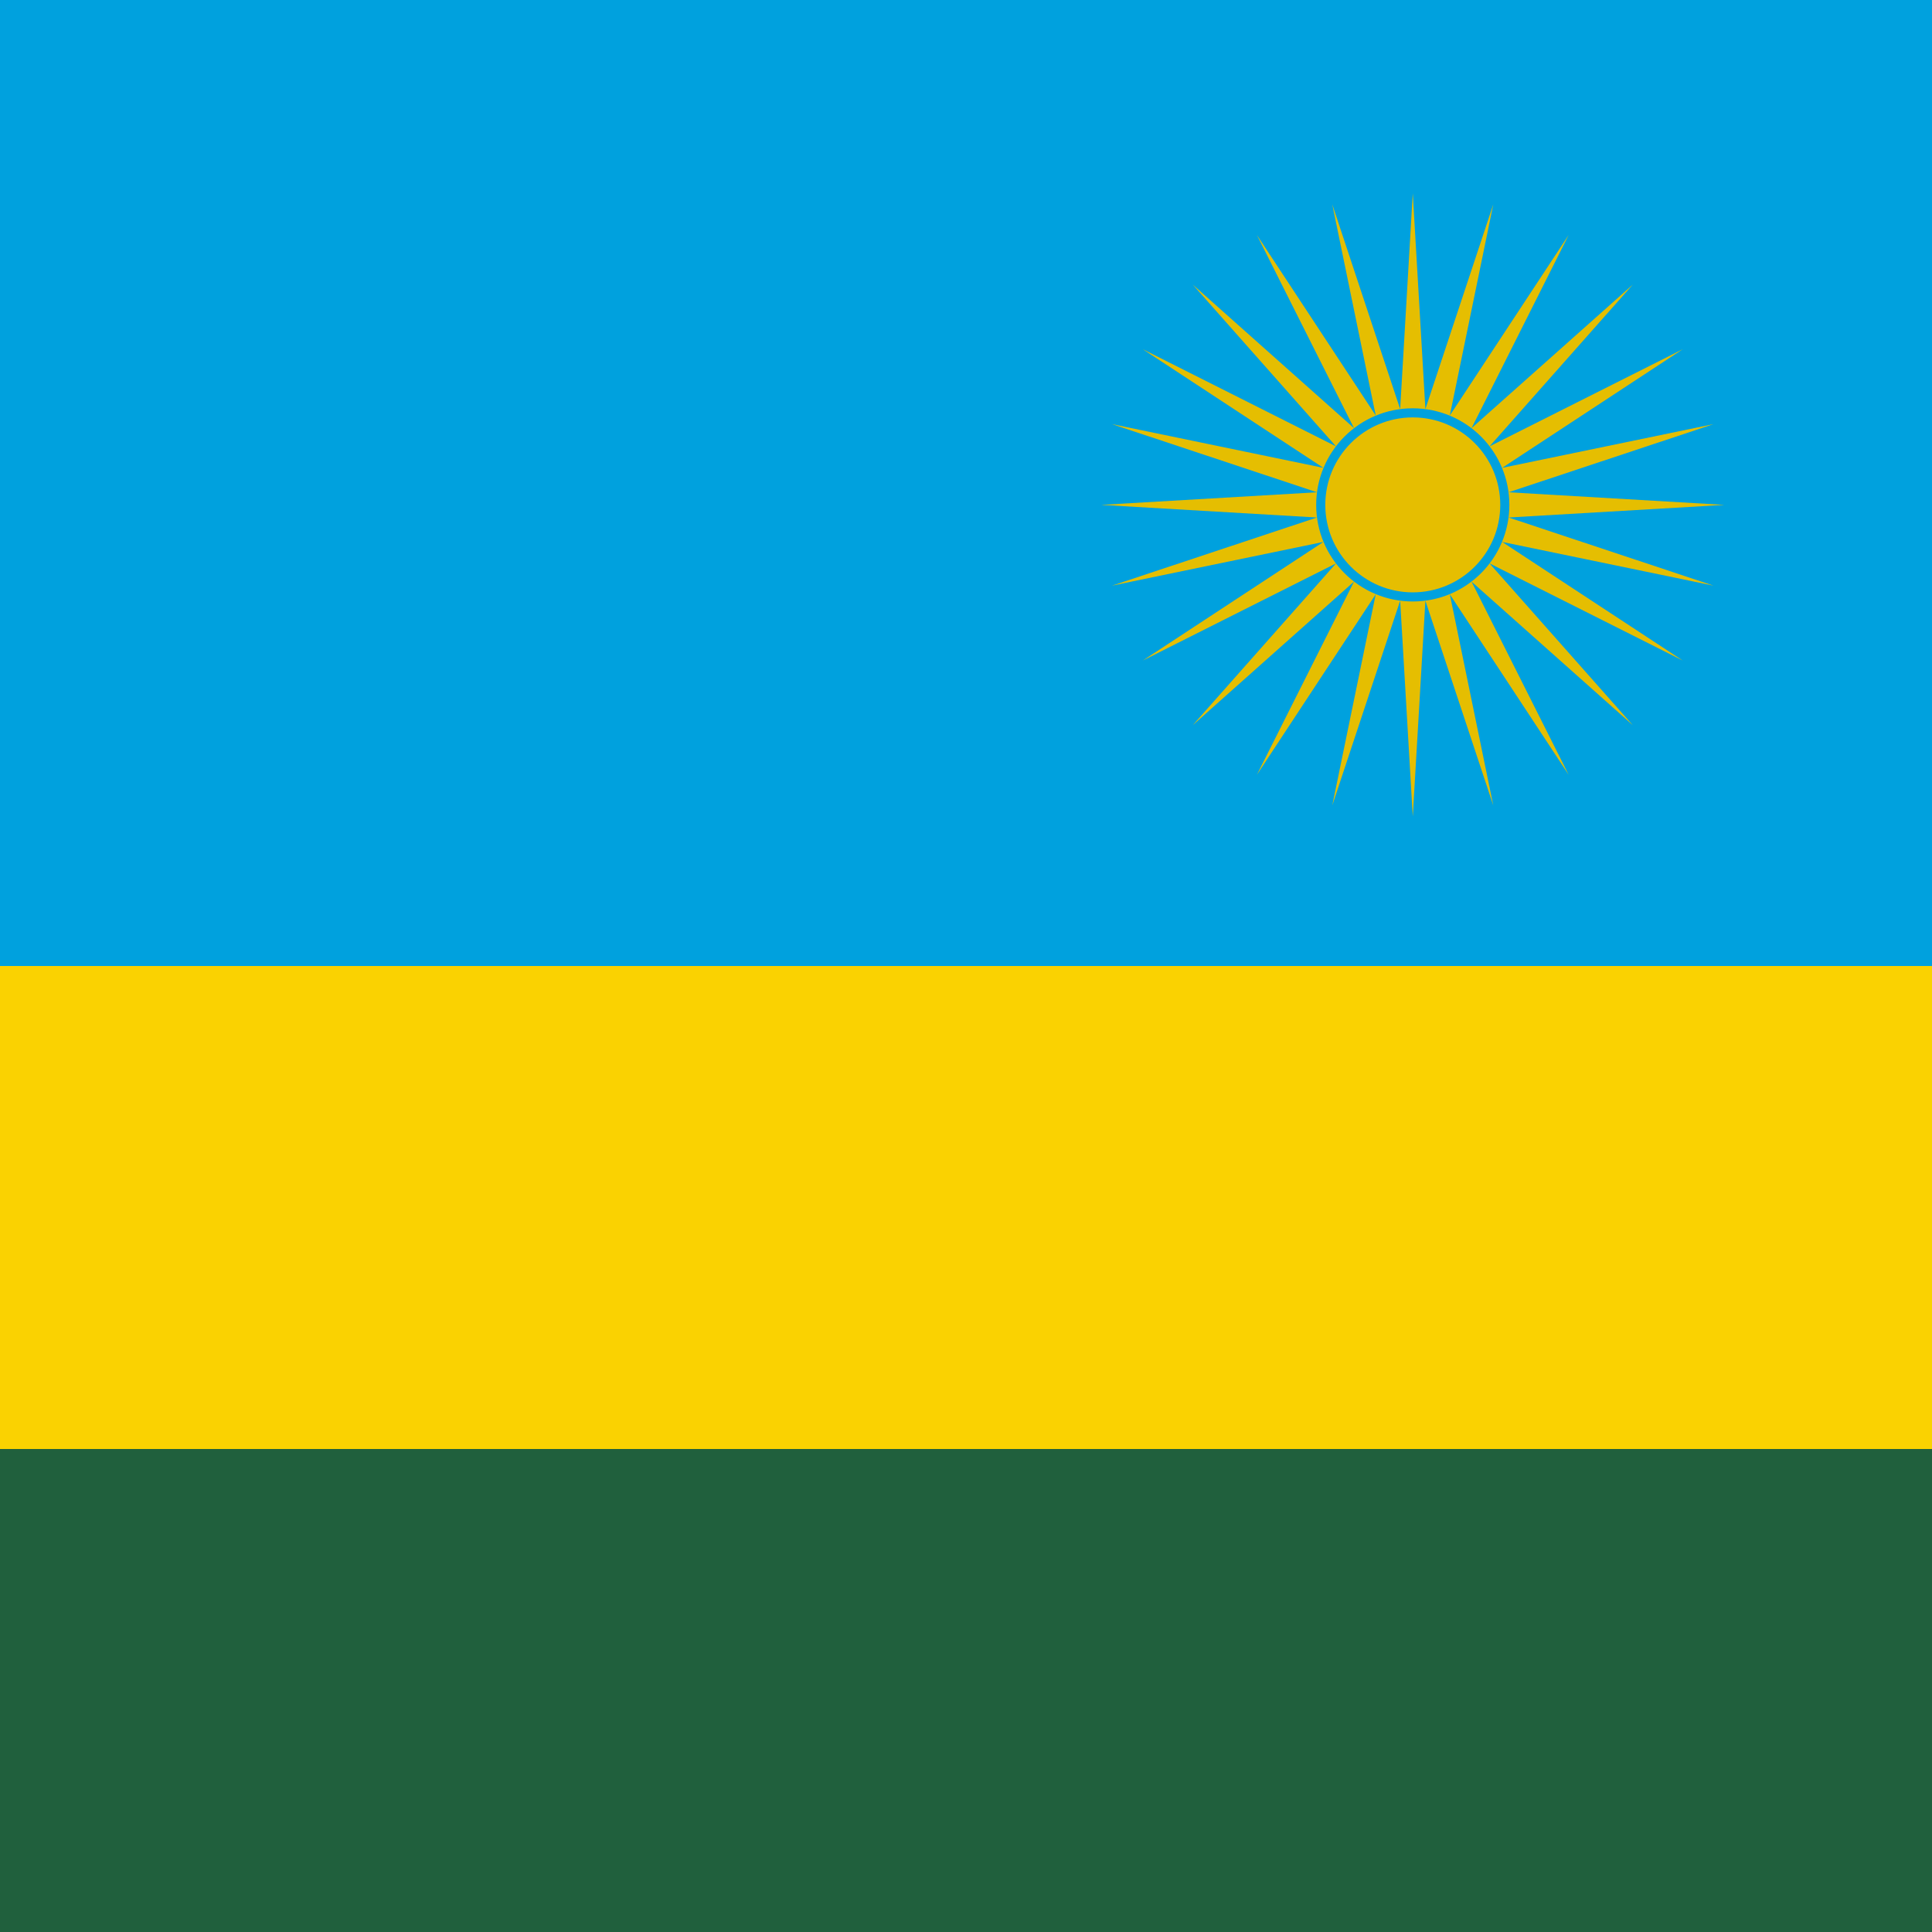
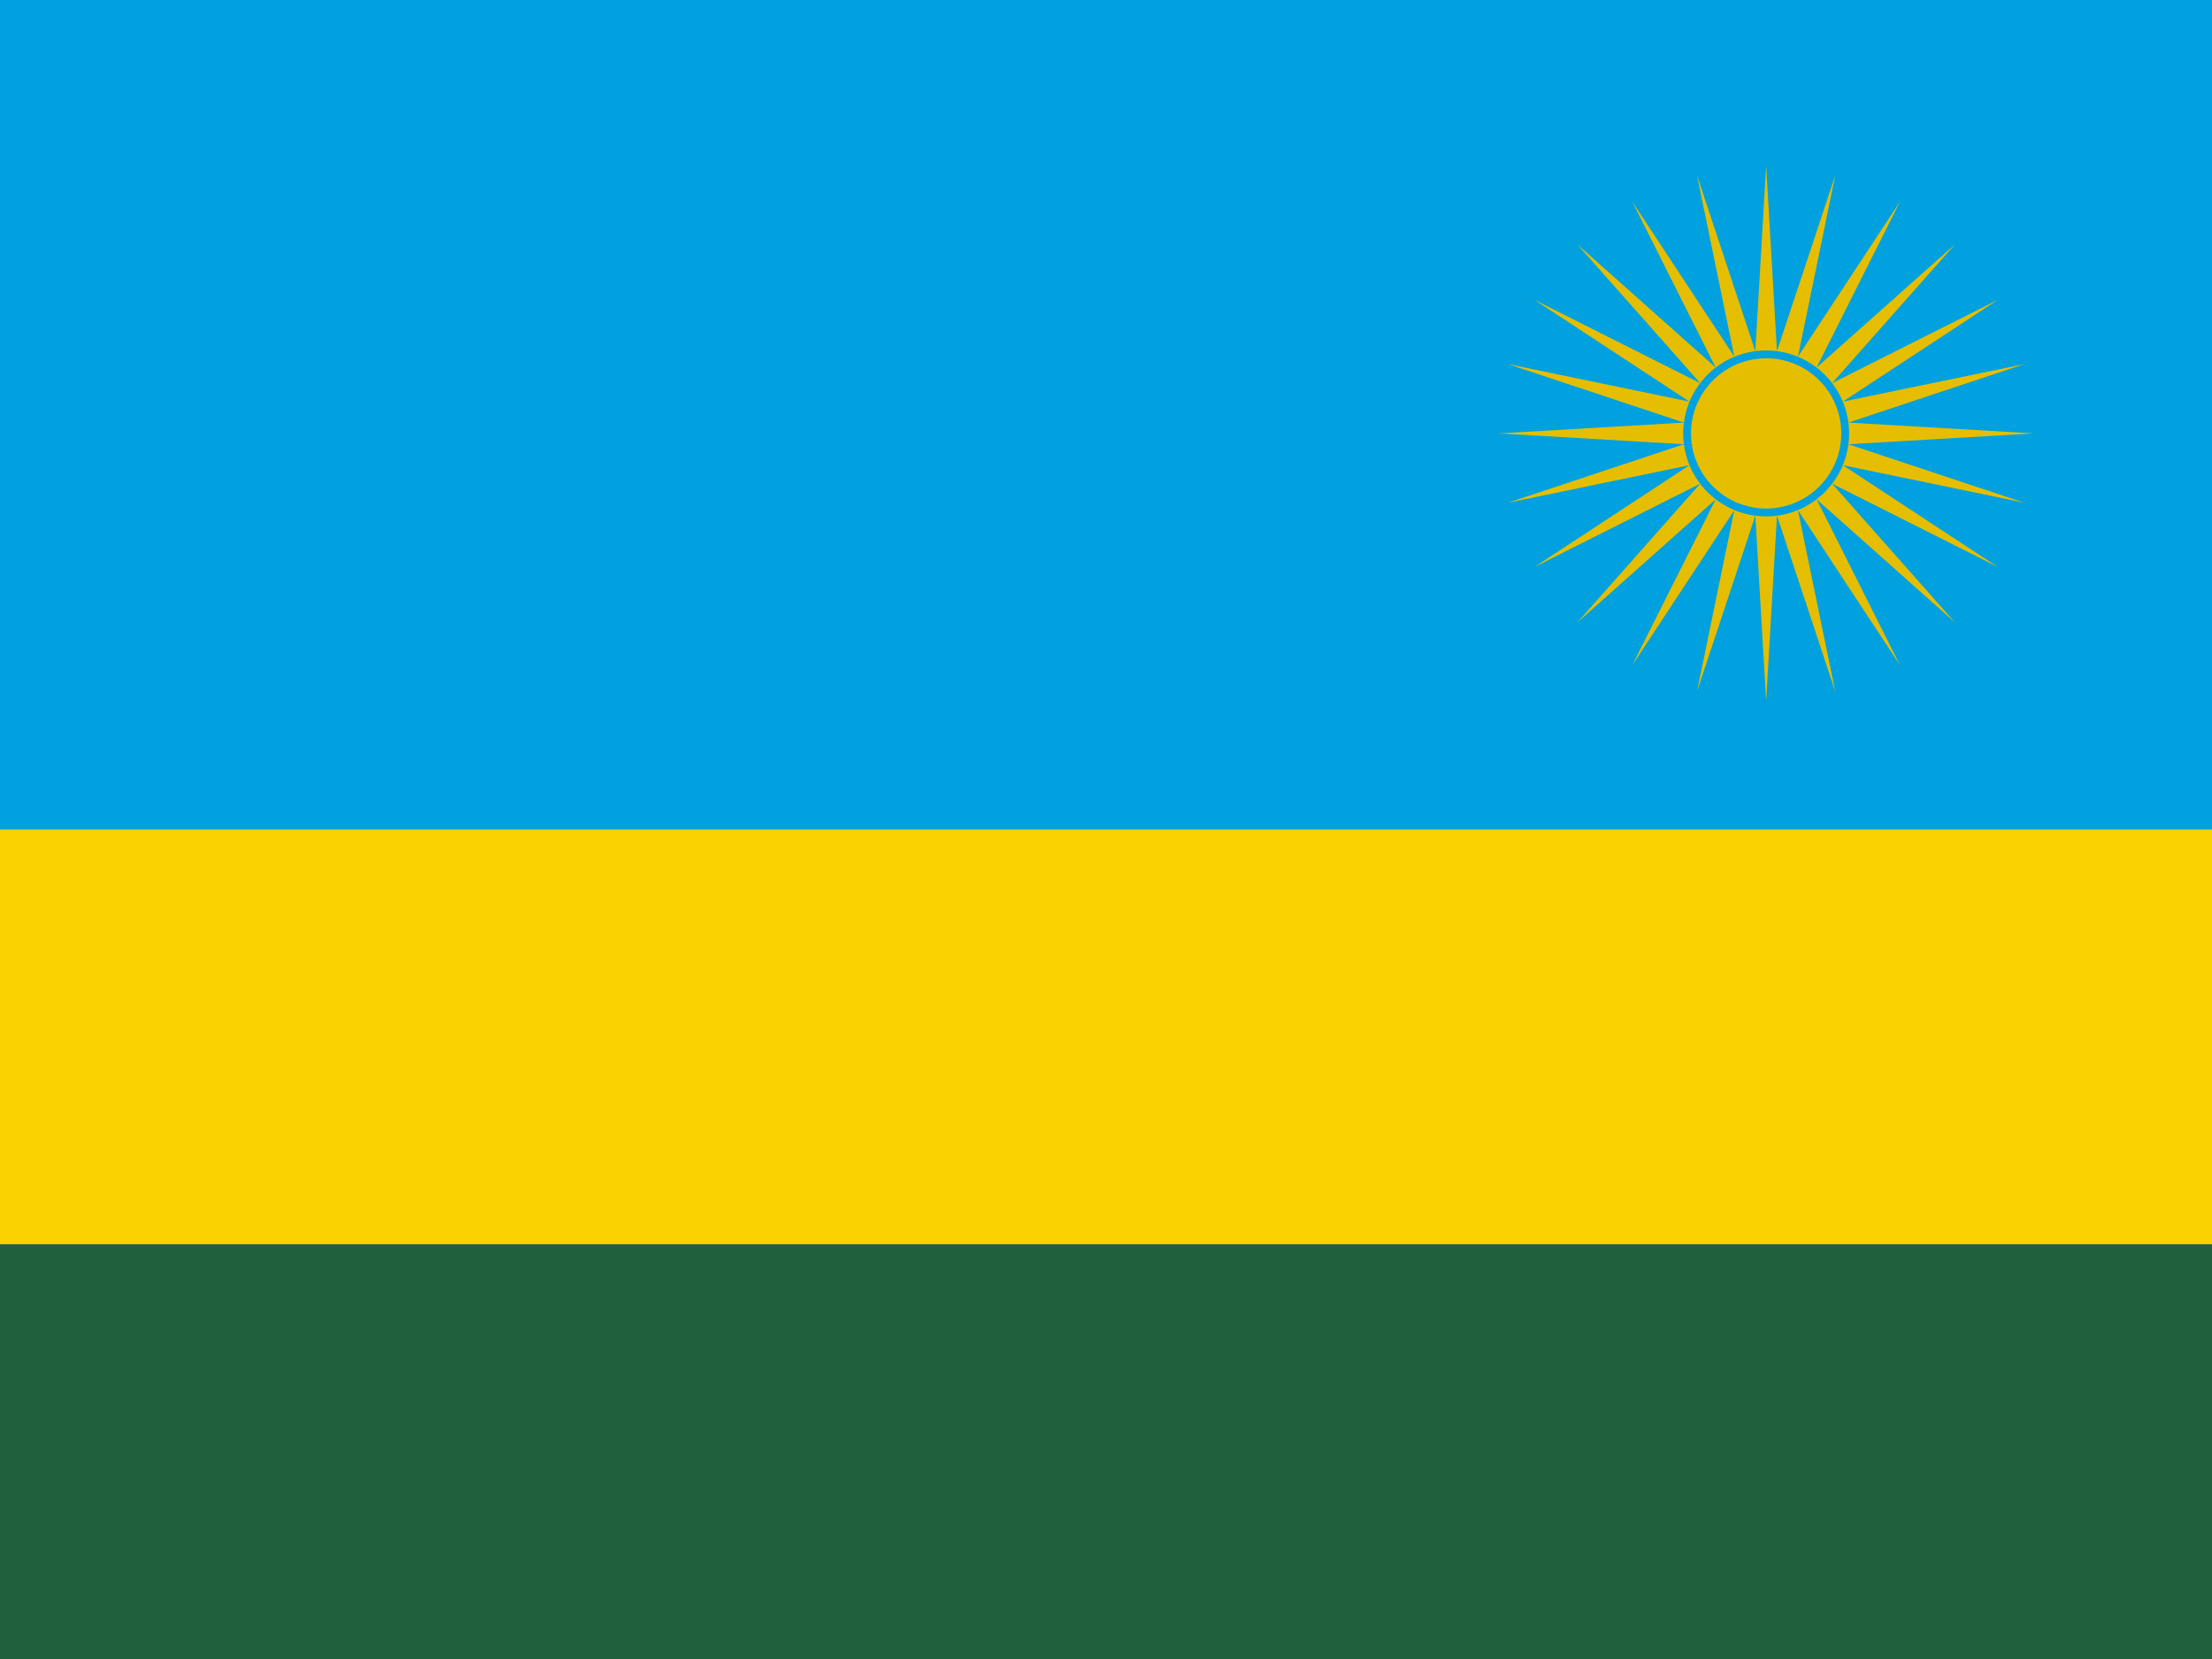
- <svg xmlns="http://www.w3.org/2000/svg" xmlns:xlink="http://www.w3.org/1999/xlink" id="flag-icon-css-rw" viewBox="0 0 512 512">
-   <path fill="#20603d" d="M0 0h512v512H0z" />
-   <path fill="#fad201" d="M0 0h512v384H0z" />
-   <path fill="#00a1de" d="M0 0h512v256H0z" />
-   <g transform="translate(374.4 133.8) scale(.7111)">
+ <svg xmlns="http://www.w3.org/2000/svg" xmlns:xlink="http://www.w3.org/1999/xlink" id="flag-icon-css-rw" viewBox="0 0 640 480">
+   <path fill="#20603d" d="M0 0h640v480H0z" />
+   <path fill="#fad201" d="M0 0h640v360H0z" />
+   <path fill="#00a1de" d="M0 0h640v240H0z" />
+   <g transform="translate(511 125.4) scale(.66667)">
    <g id="b">
      <path id="a" fill="#e5be01" d="M116.1 0L35.7 4.7l76.4 25.4-78.8-16.3L100.6 58l-72-36.2L82 82.1 21.9 28.6l36.2 72-44.3-67.3L30 112 4.7 35.7 0 116.1-1-1z" />
      <use width="100%" height="100%" transform="scale(1 -1)" xlink:href="#a" />
    </g>
    <use width="100%" height="100%" transform="scale(-1 1)" xlink:href="#b" />
    <circle r="34.3" fill="#e5be01" stroke="#00a1de" stroke-width="3.4" />
  </g>
</svg>
